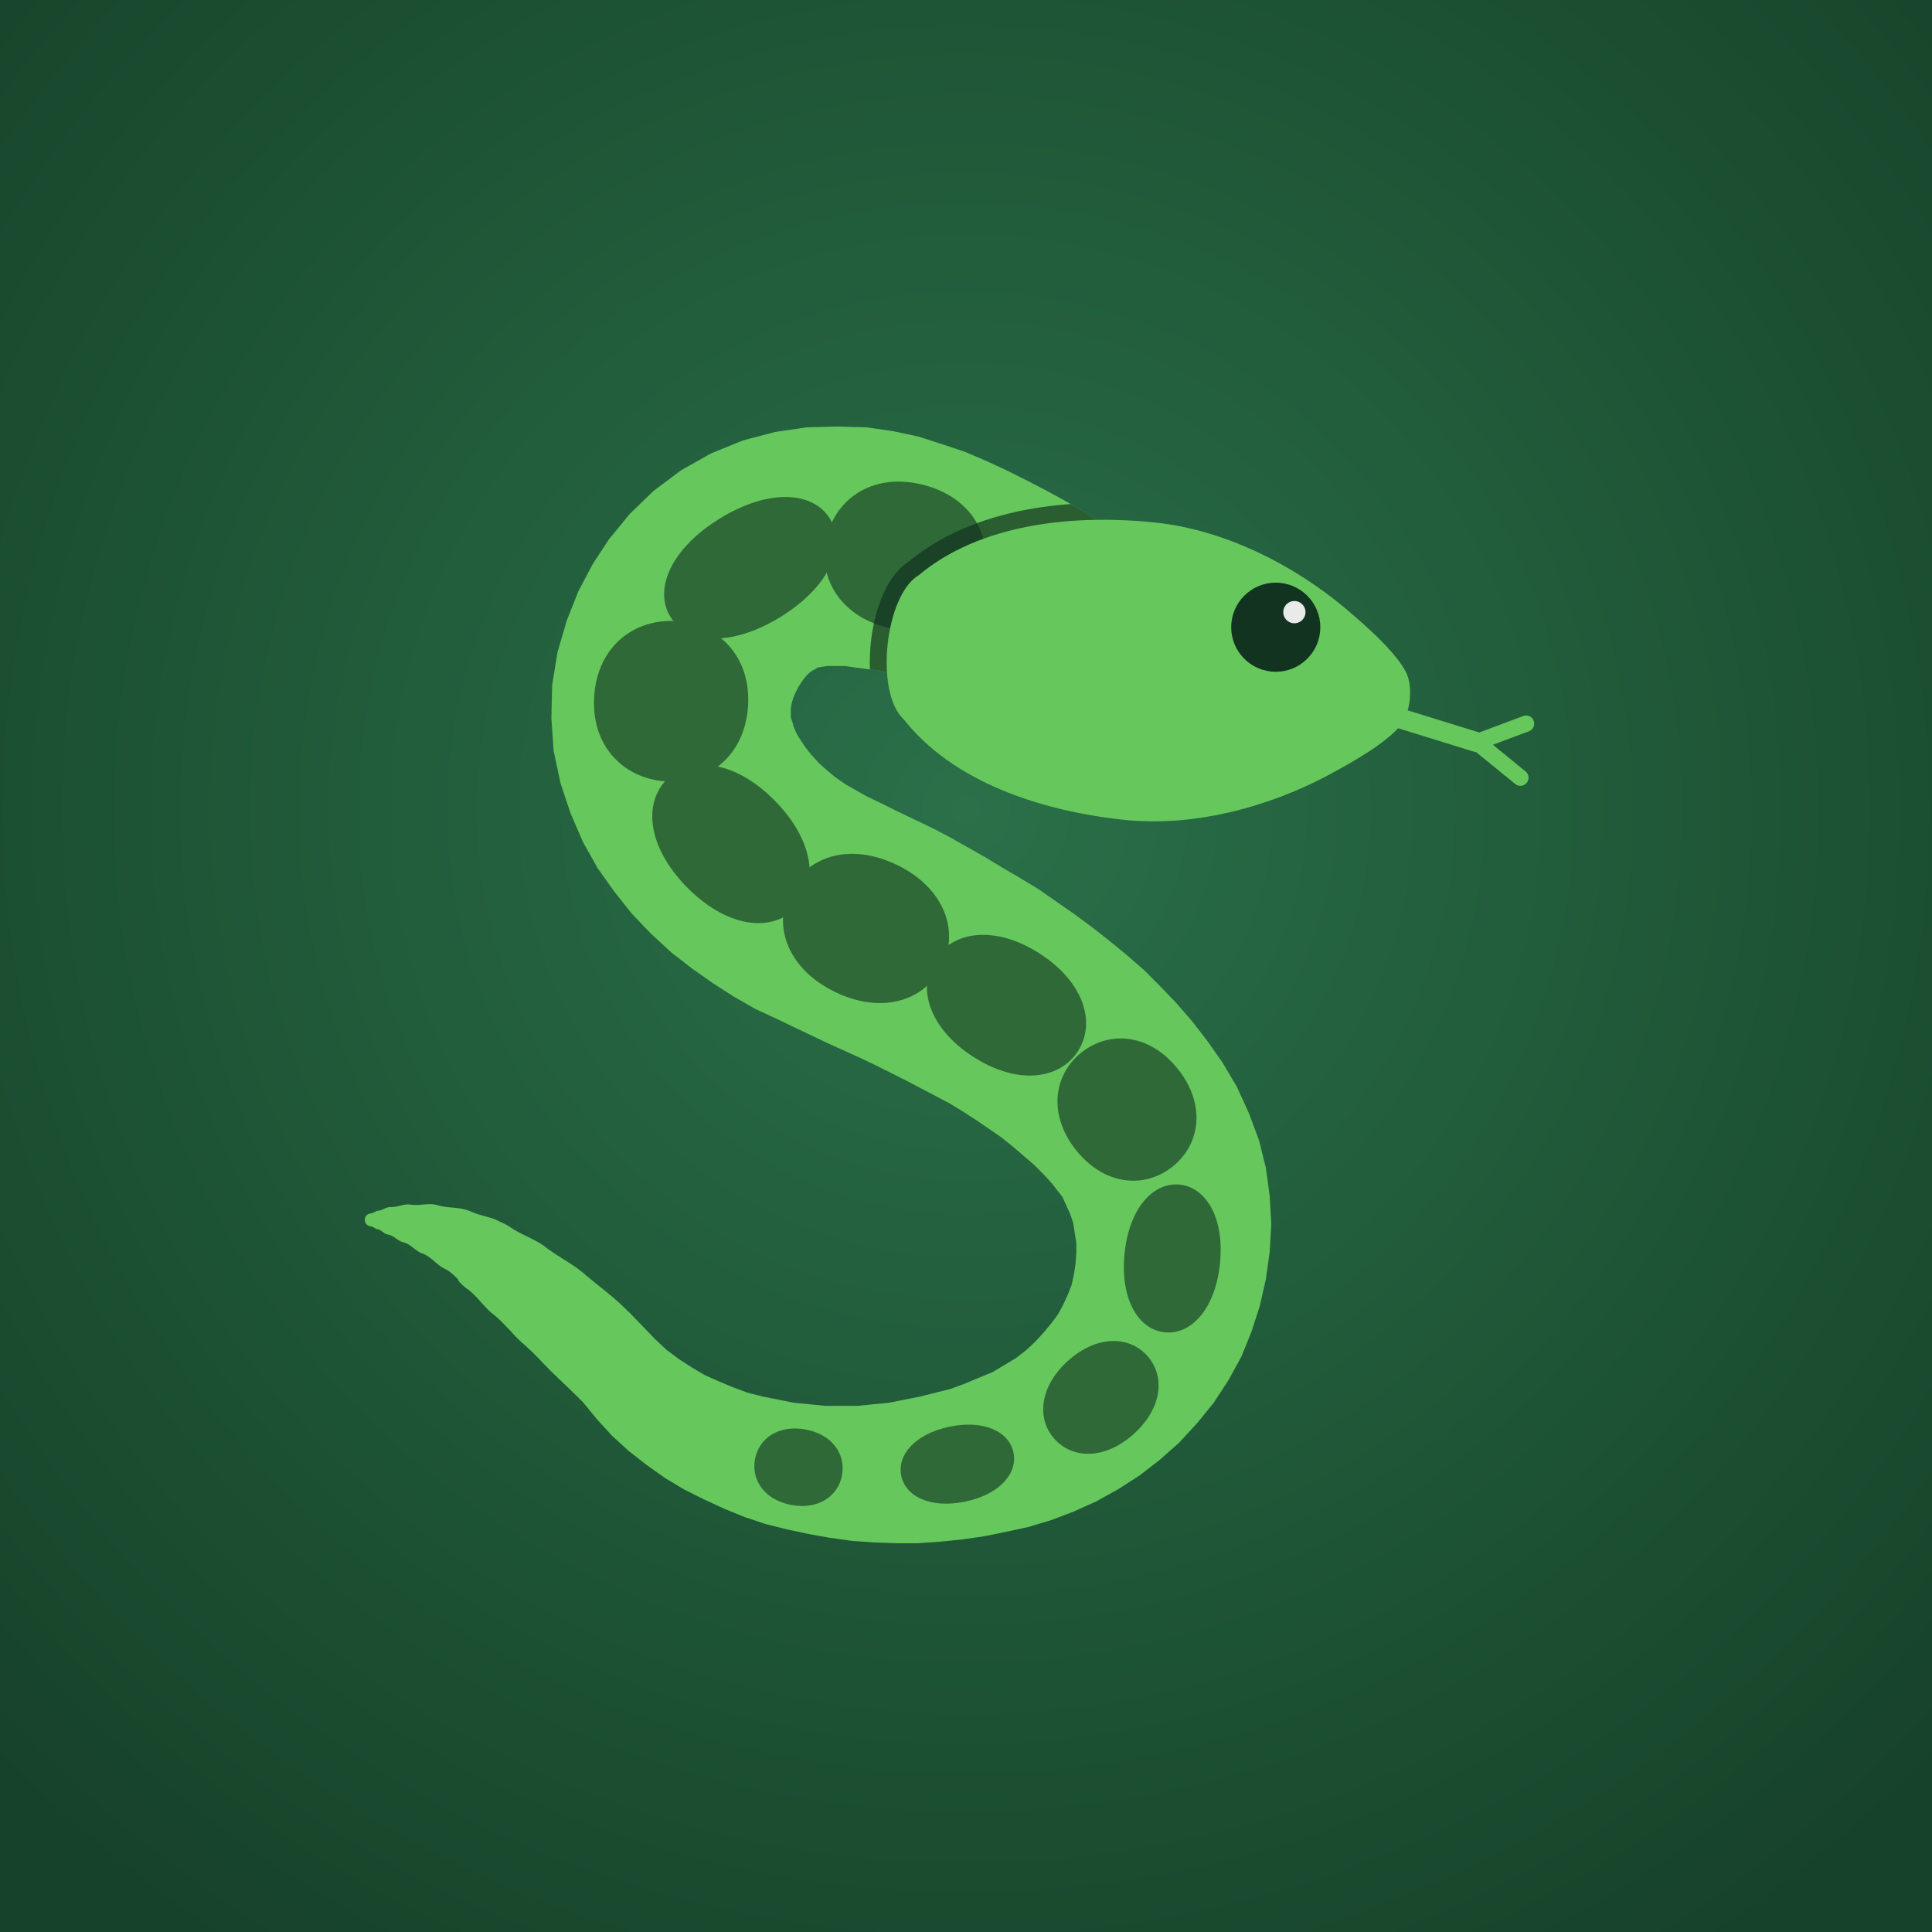
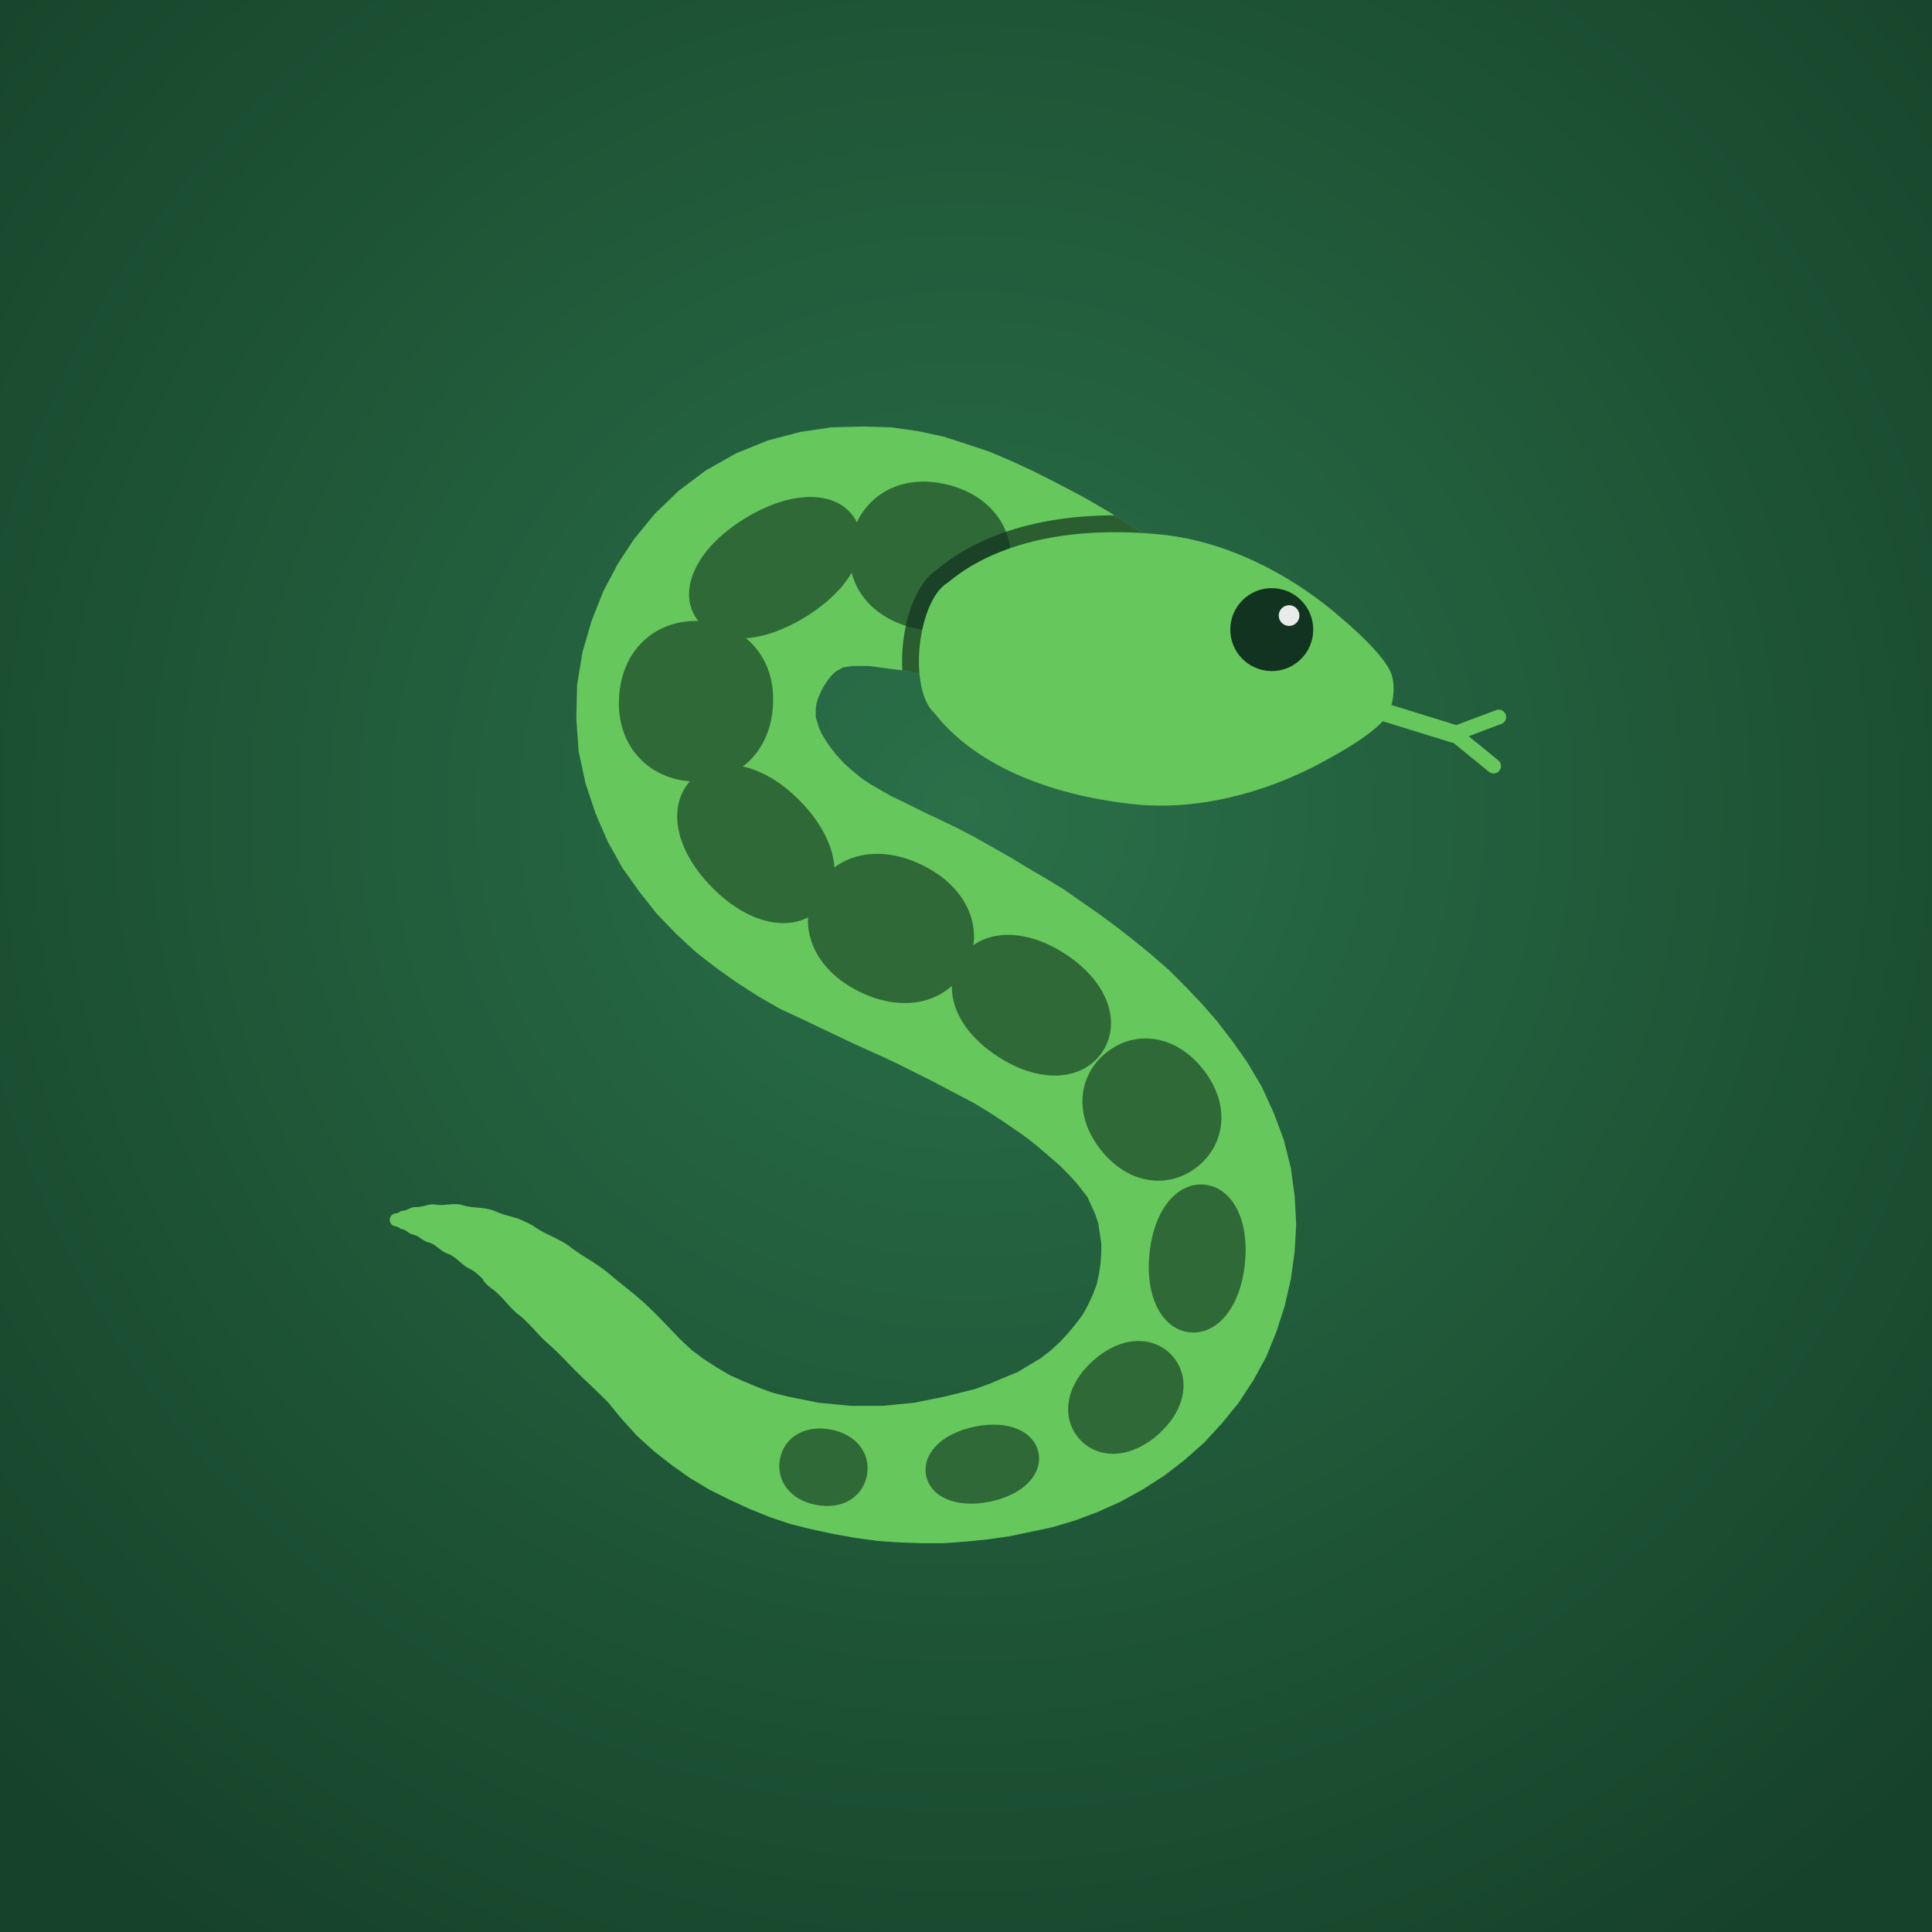
<svg xmlns="http://www.w3.org/2000/svg" viewBox="0 0 512 512">
  <defs>
    <radialGradient id="gB" cx="50%" cy="42%" r="70%">
      <stop offset="0" stop-color="#2a7049" />
      <stop offset="1" stop-color="#164229" />
    </radialGradient>
  </defs>
  <rect width="512" height="512" fill="url(#gB)" />
-   <svg x="95.88" y="111.00" width="314.24" height="300.00" viewBox="-14.5 1.0 154.5 147.5" overflow="visible">
+   <svg x="102.49" y="111.00" width="301.02" height="300.00" viewBox="-14.5 1.0 148.0 147.5" overflow="visible">
    <defs>
      <clipPath id="mB-clip">
        <path d="M94.6 23L92.5 21.6L90.4 20.1L88.3 18.7L86.1 17.2L83.9 15.8L81.7 14.4L79.4 13L77 11.6L74.6 10.3L72.1 9L69.5 7.7L66.9 6.5L64.1 5.3L61.1 4.3L58 3.3L54.7 2.6L51.2 2.1L47.5 2L43.5 2.1L39.4 2.7L35.2 3.8L31 5.5L27.1 7.7L23.5 10.4L20.4 13.4L17.7 16.7L15.6 19.9L13.7 23.5L12.2 27.3L11 31.4L10.3 35.7L10.2 40L10.5 44.3L11.4 48.5L12.7 52.4L14.3 56.1L16.2 59.5L18.4 62.6L20.7 65.5L23.2 68.1L25.8 70.5L28.5 72.6L31.2 74.5L34 76.3L36.8 77.9L39.6 79.2L41.9 80.3L44 81.3L46.1 82.3L48.3 83.3L50.3 84.2L52.4 85.2L54.4 86.2L56.4 87.2L58.3 88.2L60.2 89.2L62.1 90.2L63.9 91.3L65.6 92.4L67.2 93.5L68.8 94.6L70.3 95.8L71.7 97L73.1 98.2L74.3 99.4L75.4 100.6L76.1 101.5L76.8 102.4L77.3 103.5L77.8 104.6L78.2 105.8L78.4 107.1L78.6 108.4L78.6 109.7L78.5 111.1L78.3 112.4L78 113.8L77.5 115.1L76.9 116.4L76.2 117.7L75.3 118.9L74.3 120.1L73.2 121.3L72 122.4L70.7 123.4L69.2 124.3L67.7 125.2L66 125.9L64.1 126.7L62.2 127.4L60.2 127.9L58.2 128.4L56.2 128.8L54.2 129.2L52.1 129.4L50.1 129.6L48 129.6L45.9 129.6L43.9 129.4L41.8 129.2L39.8 128.8L37.8 128.4L35.8 127.9L33.9 127.2L32 126.4L30.2 125.6L28.5 124.6L26.8 123.5L25.2 122.3L23.7 120.9L23.26 120.43L23.02 120.18L22.79 119.94L22.55 119.7L22.32 119.45L22.08 119.21L21.85 118.96L21.61 118.72L21.38 118.48L21.14 118.24L20.9 117.99L20.67 117.75L20.43 117.51L20.19 117.28L19.94 117.04L19.7 116.8L19.45 116.57L19.21 116.33L18.96 116.11L18.7 115.88L18.45 115.66L18.19 115.44L17.93 115.22L17.67 115L17.4 114.78L17.14 114.57L16.88 114.36L16.61 114.14L16.35 113.93L16.08 113.72L15.82 113.5L15.55 113.29L15.29 113.07L15.03 112.86L14.77 112.64L14.51 112.42L14.25 112.2L13.98 111.99L13.71 111.78L13.43 111.58L13.15 111.39L12.87 111.2L12.58 111.01L12.3 110.82L12.01 110.64L11.72 110.46L11.43 110.28L11.14 110.09L10.85 109.91L10.57 109.72L10.29 109.53L10.01 109.34L9.73 109.14L9.46 108.93L9.19 108.73L8.91 108.54L8.62 108.36L8.32 108.19L8.02 108.03L7.71 107.87L7.41 107.71L7.1 107.56L6.79 107.41L6.48 107.26L6.17 107.11L5.87 106.95L5.57 106.78L5.28 106.61L5 106.43L4.72 106.24L4.43 106.06L4.13 105.9L3.82 105.75L3.51 105.61L3.05 105.39L2.53 105.18L2.13 105.06L1.77 104.96L1.42 104.86L1.06 104.76L0.71 104.66L0.37 104.54L0.03 104.41L-0.31 104.27L-0.64 104.14L-0.99 104.03L-1.35 103.95L-1.72 103.88L-2.09 103.83L-2.46 103.79L-2.83 103.76L-3.2 103.72L-3.57 103.68L-3.93 103.62L-4.29 103.55L-4.64 103.45L-4.99 103.37L-5.35 103.33L-5.72 103.32L-6.1 103.34L-6.48 103.37L-6.85 103.4L-7.22 103.43L-7.59 103.43L-7.94 103.41L-8.29 103.36L-8.65 103.35L-9.02 103.41L-9.39 103.49L-9.76 103.58L-10.12 103.66L-10.47 103.7L-10.82 103.7L-11.17 103.75L-11.53 103.9L-11.88 104.05L-12.23 104.17L-12.57 104.2L-12.91 104.39L-13.25 104.52A0.85 0.85 0 0 0 -13.27 106.22L-12.95 106.35L-12.65 106.55L-12.34 106.61L-12.04 106.76L-11.75 106.96L-11.47 107.15L-11.17 107.27L-10.88 107.33L-10.59 107.45L-10.31 107.61L-10.04 107.8L-9.77 107.98L-9.5 108.14L-9.23 108.26L-8.94 108.33L-8.67 108.44L-8.4 108.58L-8.14 108.76L-7.89 108.94L-7.64 109.14L-7.39 109.32L-7.14 109.49L-6.89 109.64L-6.62 109.75L-6.35 109.85L-6.1 109.98L-5.85 110.14L-5.61 110.31L-5.37 110.5L-5.14 110.69L-4.91 110.89L-4.68 111.08L-4.45 111.27L-4.22 111.44L-3.98 111.59L-3.72 111.73L-3.47 111.86L-3.23 112.01L-2.99 112.17L-2.76 112.36L-2.54 112.55L-2.33 112.75L-2.11 112.96L-1.94 113.14L-1.91 113.25L-1.83 113.4L-1.61 113.63L-1.39 113.85L-1.16 114.06L-0.91 114.25L-0.67 114.43L-0.42 114.62L-0.19 114.83L0.04 115.04L0.26 115.26L0.48 115.48L0.69 115.71L0.9 115.95L1.11 116.18L1.32 116.41L1.53 116.64L1.75 116.87L1.96 117.09L2.19 117.3L2.42 117.51L2.66 117.7L2.9 117.89L3.13 118.09L3.36 118.3L3.58 118.51L3.8 118.72L4.02 118.94L4.23 119.17L4.45 119.39L4.66 119.62L4.87 119.84L5.08 120.07L5.29 120.3L5.5 120.52L5.72 120.74L5.94 120.96L6.16 121.17L6.38 121.38L6.61 121.58L6.84 121.78L7.07 121.99L7.29 122.2L7.52 122.41L7.74 122.62L7.96 122.84L8.17 123.06L8.39 123.27L8.6 123.49L8.82 123.71L9.03 123.94L9.24 124.16L9.46 124.38L9.67 124.6L9.89 124.82L10.1 125.04L10.32 125.25L10.54 125.47L10.76 125.68L10.98 125.9L11.2 126.11L11.43 126.32L11.65 126.53L11.87 126.74L12.09 126.95L12.32 127.17L12.54 127.38L12.76 127.59L12.98 127.81L13.2 128.02L13.42 128.24L13.64 128.45L13.86 128.67L14.08 128.89L14.3 129.11L14.3 129.1L16.1 131.3L18.1 133.5L20.3 135.5L22.6 137.3L25 139L27.5 140.5L30.1 141.8L32.7 143L35.4 144.1L38.1 145L40.9 145.7L43.7 146.3L46.5 146.8L49.4 147.2L52.3 147.4L55.1 147.5L58 147.5L60.9 147.3L63.8 147L66.6 146.6L69.5 146L72.3 145.4L75.3 144.5L78.2 143.4L81.1 142.1L84 140.5L86.8 138.7L89.4 136.7L92 134.4L94.3 131.9L96.5 129.2L98.4 126.3L100.1 123.2L101.4 120L102.5 116.6L103.3 113.1L103.8 109.5L104 105.9L103.8 102.3L103.3 98.6L102.4 95L101.1 91.5L99.5 88L97.6 84.8L95.7 82.1L93.7 79.5L91.7 77.2L89.5 74.9L87.4 72.8L85.1 70.8L82.9 69L80.6 67.2L78.3 65.5L76 63.9L73.7 62.3L71.4 60.9L69 59.5L66.7 58.1L64.4 56.8L62.1 55.5L59.8 54.3L57.5 53.2L55.2 52.1L53 51L51.3 50.2L49.9 49.4L48.5 48.6L47.2 47.7L46 46.7L45 45.8L44.1 44.8L43.3 43.8L42.7 42.9L42.2 42.1L41.8 41.2L41.6 40.5L41.4 39.9L41.4 39.2L41.4 38.7L41.5 38.1L41.7 37.4L42 36.7L42.4 35.9L43 35L43.4 34.5L43.8 34.1L44.2 33.8L44.6 33.6L44.9 33.4L45.5 33.3L46.2 33.2L47.2 33.2L48.4 33.2L49.8 33.4L51.3 33.6L53 33.8L54.8 34.2L56.6 34.6L58.5 35.2L60.5 35.8L62.5 36.5L64.5 37.3L66.6 38.1L68.7 38.9L70.8 39.9L72.9 40.8L75 41.8L77.1 42.8L79.3 43.9L81.4 45Z" />
      </clipPath>
    </defs>
    <path class="snake-body" fill="#66c75c" d="M94.6 23L92.5 21.6L90.4 20.1L88.3 18.7L86.1 17.2L83.9 15.8L81.7 14.4L79.4 13L77 11.6L74.6 10.3L72.1 9L69.5 7.7L66.9 6.5L64.1 5.3L61.1 4.3L58 3.3L54.7 2.6L51.2 2.1L47.5 2L43.5 2.1L39.4 2.7L35.2 3.8L31 5.5L27.1 7.7L23.5 10.4L20.4 13.4L17.7 16.7L15.6 19.9L13.7 23.5L12.2 27.3L11 31.4L10.3 35.7L10.2 40L10.5 44.3L11.4 48.5L12.7 52.4L14.3 56.1L16.2 59.5L18.4 62.6L20.7 65.5L23.2 68.1L25.8 70.5L28.5 72.6L31.2 74.5L34 76.3L36.8 77.9L39.6 79.2L41.9 80.3L44 81.3L46.1 82.3L48.3 83.3L50.3 84.2L52.4 85.2L54.4 86.2L56.4 87.2L58.3 88.2L60.2 89.2L62.1 90.2L63.9 91.3L65.6 92.4L67.2 93.5L68.8 94.6L70.3 95.8L71.7 97L73.1 98.2L74.3 99.4L75.4 100.6L76.1 101.5L76.8 102.4L77.3 103.5L77.8 104.6L78.2 105.8L78.4 107.1L78.6 108.4L78.6 109.7L78.5 111.1L78.3 112.4L78 113.8L77.5 115.1L76.9 116.4L76.2 117.7L75.3 118.9L74.3 120.1L73.2 121.3L72 122.4L70.7 123.4L69.2 124.3L67.7 125.2L66 125.9L64.1 126.7L62.2 127.4L60.2 127.9L58.2 128.4L56.2 128.8L54.2 129.2L52.1 129.4L50.1 129.6L48 129.6L45.9 129.6L43.9 129.4L41.8 129.2L39.8 128.8L37.8 128.4L35.8 127.9L33.9 127.2L32 126.4L30.2 125.6L28.5 124.6L26.8 123.5L25.2 122.3L23.7 120.9L23.26 120.43L23.02 120.18L22.79 119.94L22.55 119.7L22.32 119.45L22.08 119.21L21.85 118.96L21.61 118.72L21.38 118.48L21.14 118.24L20.9 117.99L20.67 117.75L20.43 117.51L20.19 117.28L19.94 117.04L19.7 116.8L19.45 116.57L19.21 116.33L18.96 116.11L18.7 115.88L18.45 115.66L18.19 115.44L17.93 115.22L17.67 115L17.4 114.78L17.14 114.57L16.88 114.36L16.61 114.14L16.35 113.93L16.08 113.72L15.82 113.5L15.55 113.29L15.29 113.07L15.03 112.86L14.77 112.64L14.51 112.42L14.25 112.2L13.98 111.99L13.71 111.78L13.43 111.58L13.15 111.39L12.87 111.2L12.58 111.01L12.3 110.82L12.01 110.64L11.72 110.46L11.43 110.28L11.14 110.09L10.85 109.91L10.57 109.72L10.29 109.53L10.01 109.34L9.73 109.14L9.46 108.93L9.19 108.73L8.91 108.54L8.62 108.36L8.32 108.19L8.02 108.03L7.71 107.87L7.41 107.71L7.1 107.56L6.79 107.41L6.48 107.26L6.17 107.11L5.87 106.95L5.57 106.78L5.28 106.61L5 106.43L4.72 106.24L4.43 106.06L4.13 105.9L3.82 105.75L3.51 105.61L3.05 105.39L2.53 105.18L2.13 105.06L1.77 104.96L1.42 104.86L1.06 104.76L0.71 104.66L0.37 104.54L0.03 104.41L-0.31 104.27L-0.64 104.14L-0.99 104.03L-1.35 103.95L-1.72 103.88L-2.09 103.83L-2.46 103.79L-2.83 103.76L-3.2 103.72L-3.57 103.68L-3.93 103.62L-4.29 103.55L-4.64 103.45L-4.99 103.37L-5.35 103.33L-5.72 103.32L-6.1 103.34L-6.48 103.37L-6.85 103.4L-7.22 103.43L-7.59 103.43L-7.94 103.41L-8.29 103.36L-8.65 103.35L-9.02 103.41L-9.39 103.49L-9.76 103.58L-10.12 103.66L-10.47 103.7L-10.82 103.7L-11.17 103.75L-11.53 103.9L-11.88 104.05L-12.23 104.17L-12.57 104.2L-12.91 104.39L-13.25 104.52A0.85 0.85 0 0 0 -13.27 106.22L-12.95 106.35L-12.65 106.55L-12.34 106.61L-12.04 106.76L-11.75 106.96L-11.47 107.15L-11.17 107.27L-10.88 107.33L-10.59 107.45L-10.31 107.61L-10.04 107.8L-9.77 107.98L-9.5 108.14L-9.23 108.26L-8.94 108.33L-8.67 108.44L-8.4 108.58L-8.14 108.76L-7.89 108.94L-7.64 109.14L-7.39 109.32L-7.14 109.49L-6.89 109.64L-6.62 109.75L-6.35 109.85L-6.1 109.98L-5.85 110.14L-5.61 110.31L-5.37 110.5L-5.14 110.69L-4.91 110.89L-4.68 111.08L-4.45 111.27L-4.22 111.44L-3.98 111.59L-3.72 111.73L-3.47 111.86L-3.23 112.01L-2.99 112.17L-2.76 112.36L-2.54 112.55L-2.33 112.75L-2.11 112.96L-1.94 113.14L-1.91 113.25L-1.83 113.4L-1.61 113.63L-1.39 113.85L-1.16 114.06L-0.91 114.25L-0.67 114.43L-0.42 114.62L-0.19 114.83L0.04 115.04L0.26 115.26L0.48 115.48L0.69 115.71L0.9 115.95L1.11 116.18L1.32 116.41L1.53 116.64L1.75 116.87L1.96 117.09L2.19 117.3L2.42 117.51L2.66 117.7L2.9 117.89L3.13 118.09L3.36 118.3L3.58 118.51L3.8 118.72L4.02 118.94L4.23 119.17L4.45 119.39L4.66 119.62L4.87 119.84L5.08 120.07L5.29 120.3L5.5 120.52L5.72 120.74L5.94 120.96L6.16 121.17L6.38 121.38L6.61 121.58L6.84 121.78L7.07 121.99L7.29 122.2L7.52 122.41L7.74 122.62L7.96 122.84L8.17 123.06L8.39 123.27L8.6 123.49L8.82 123.71L9.03 123.94L9.24 124.16L9.46 124.38L9.67 124.6L9.89 124.82L10.1 125.04L10.32 125.25L10.54 125.47L10.76 125.68L10.98 125.9L11.2 126.11L11.43 126.32L11.65 126.53L11.87 126.74L12.09 126.95L12.32 127.17L12.54 127.38L12.76 127.59L12.98 127.81L13.2 128.02L13.42 128.24L13.64 128.45L13.86 128.67L14.08 128.89L14.3 129.11L14.3 129.1L16.1 131.3L18.1 133.5L20.3 135.5L22.6 137.3L25 139L27.5 140.5L30.1 141.8L32.7 143L35.4 144.1L38.1 145L40.9 145.7L43.7 146.3L46.5 146.8L49.4 147.2L52.3 147.4L55.1 147.5L58 147.5L60.9 147.3L63.8 147L66.6 146.6L69.5 146L72.3 145.4L75.3 144.5L78.2 143.4L81.1 142.1L84 140.5L86.8 138.7L89.4 136.7L92 134.4L94.3 131.9L96.5 129.2L98.4 126.3L100.1 123.2L101.4 120L102.5 116.6L103.3 113.1L103.8 109.5L104 105.9L103.8 102.3L103.3 98.6L102.4 95L101.1 91.5L99.5 88L97.6 84.8L95.7 82.1L93.7 79.5L91.7 77.2L89.5 74.9L87.4 72.8L85.1 70.8L82.9 69L80.6 67.2L78.3 65.5L76 63.9L73.7 62.3L71.4 60.9L69 59.5L66.7 58.1L64.4 56.8L62.1 55.5L59.8 54.3L57.5 53.2L55.2 52.1L53 51L51.3 50.2L49.9 49.4L48.5 48.6L47.2 47.7L46 46.7L45 45.8L44.1 44.8L43.3 43.8L42.7 42.9L42.2 42.1L41.8 41.2L41.6 40.5L41.4 39.9L41.4 39.2L41.4 38.7L41.5 38.1L41.7 37.4L42 36.7L42.4 35.9L43 35L43.4 34.5L43.8 34.1L44.2 33.8L44.6 33.6L44.9 33.4L45.5 33.3L46.2 33.2L47.2 33.2L48.4 33.2L49.8 33.4L51.3 33.6L53 33.8L54.8 34.2L56.6 34.6L58.5 35.2L60.5 35.8L62.5 36.5L64.5 37.3L66.6 38.1L68.7 38.9L70.8 39.9L72.9 40.8L75 41.8L77.1 42.8L79.3 43.9L81.4 45Z" />
    <g clip-path="url(#mB-clip)">
      <g fill="#173d27" opacity="0.68">
        <g transform="translate(56.3 18.9) rotate(-165.4) scale(0.93)">
          <path d="M0 -10.32 C7.02 -10.32, 11.32 -5.68, 11.32 0 C11.32 5.68, 7.02 10.32, 0 10.32 C-7.02 10.32, -11.32 5.68, -11.32 0 C-11.32 -5.68, -7.02 -10.32, 0 -10.32 Z" />
        </g>
        <g transform="translate(36.1 20.4) rotate(148.4) scale(0.93)">
          <path d="M0 -8.10 C8.14 -8.10, 13.12 -4.46, 13.12 0 C13.12 4.46, 8.14 8.10, 0 8.10 C-8.14 8.10, -13.12 4.46, -13.12 0 C-13.12 -4.46, -8.14 -8.10, 0 -8.10 Z" />
        </g>
        <g transform="translate(25.8 37.8) rotate(93.9) scale(0.93)">
          <path d="M0 -10.80 C6.97 -10.80, 11.25 -5.94, 11.25 0 C11.25 5.94, 6.97 10.80, 0 10.80 C-6.97 10.80, -11.25 5.94, -11.25 0 C-11.25 -5.94, -6.97 -10.80, 0 -10.80 Z" />
        </g>
        <g transform="translate(33.6 56.4) rotate(45.4) scale(0.93)">
          <path d="M0 -8.64 C7.91 -8.64, 12.75 -4.75, 12.75 0 C12.75 4.75, 7.91 8.64, 0 8.64 C-7.91 8.64, -12.75 4.75, -12.75 0 C-12.75 -4.75, -7.91 -8.64, 0 -8.64 Z" />
        </g>
        <g transform="translate(51.2 67.4) rotate(25.7) scale(0.93)">
          <path d="M0 -9.90 C7.36 -9.90, 11.88 -5.45, 11.88 0 C11.88 5.45, 7.36 9.90, 0 9.90 C-7.36 9.90, -11.88 5.45, -11.88 0 C-11.88 -5.45, -7.36 -9.90, 0 -9.90 Z" />
        </g>
        <g transform="translate(69.5 77.4) rotate(32.8) scale(0.93)">
          <path d="M0 -8.60 C7.38 -8.60, 11.90 -4.73, 11.90 0 C11.90 4.73, 7.38 8.60, 0 8.60 C-7.38 8.60, -11.90 4.73, -11.90 0 C-11.90 -4.73, -7.38 -8.60, 0 -8.60 Z" />
        </g>
        <g transform="translate(85.2 91.0) rotate(51.4) scale(0.93)">
          <path d="M0 -9.12 C6.34 -9.12, 10.23 -5.02, 10.23 0 C10.23 5.02, 6.34 9.12, 0 9.12 C-6.34 9.12, -10.23 5.02, -10.23 0 C-10.23 -5.02, -6.34 -9.12, 0 -9.12 Z" />
        </g>
        <g transform="translate(91.1 110.4) rotate(95.7) scale(0.93)">
          <path d="M0 -6.72 C6.45 -6.72, 10.40 -3.69, 10.40 0 C10.40 3.69, 6.45 6.72, 0 6.72 C-6.45 6.72, -10.40 3.69, -10.40 0 C-10.40 -3.69, -6.45 -6.72, 0 -6.72 Z" />
        </g>
        <g transform="translate(81.8 128.5) rotate(138.0) scale(0.93)">
          <path d="M0 -6.89 C5.41 -6.89, 8.73 -3.79, 8.73 0 C8.73 3.79, 5.41 6.89, 0 6.89 C-5.41 6.89, -8.73 3.79, -8.73 0 C-8.73 -3.79, -5.41 -6.89, 0 -6.89 Z" />
        </g>
        <g transform="translate(63.1 137.2) rotate(168.3) scale(0.93)">
          <path d="M0 -5.36 C4.98 -5.36, 8.03 -2.95, 8.03 0 C8.03 2.95, 4.98 5.36, 0 5.36 C-4.98 5.36, -8.03 2.95, -8.03 0 C-8.03 -2.95, -4.98 -5.36, 0 -5.36 Z" />
        </g>
        <g transform="translate(42.4 137.6) rotate(-169.7) scale(0.93)">
          <path d="M0 -5.38 C3.85 -5.38, 6.20 -2.96, 6.20 0 C6.20 2.96, 3.85 5.38, 0 5.38 C-3.85 5.38, -6.20 2.96, -6.20 0 C-6.20 -2.96, -3.85 -5.38, 0 -5.38 Z" />
        </g>
        <g transform="translate(88.0 34.0) rotate(6.0) scale(0.93)">
          <path d="M-30 -8.0 C-24 -14.2, -14 -16.6, -4 -16.5 C4.5 -16.3, 12.6 -12.6, 18.2 -8.6 C21.4 -6.4, 23.6 -4.5, 24.6 -3.0 C25.6 -1.5, 25.6 1.5, 24.6 3.0 C23.6 4.5, 21.4 6.4, 18.2 8.6 C12.6 12.6, 4.5 16.3, -4 16.5 C-14 16.6, -24 14.2, -30 8.0 C-33.5 5.4, -33.5 -5.4, -30 -8.0 Z" />
        </g>
      </g>
    </g>
    <g clip-path="url(#mB-clip)">
-       <g transform="translate(88.0 34.0) rotate(6) translate(-24 0) scale(1.18) translate(24 0)">
-         <path d="M-30 -8.0 C-24 -14.2, -14 -16.6, -4 -16.5 C4.5 -16.3, 12.6 -12.6, 18.2 -8.6 C21.4 -6.4, 23.6 -4.5, 24.6 -3.0 C25.6 -1.5, 25.6 1.5, 24.6 3.0 C23.6 4.5, 21.4 6.4, 18.2 8.6 C12.6 12.6, 4.5 16.3, -4 16.5 C-14 16.6, -24 14.2, -30 8.0 C-33.5 5.4, -33.5 -5.4, -30 -8.0 Z" fill="none" stroke="#123320" stroke-opacity="0.7" stroke-width="3.73" />
+       <g transform="translate(88.0 34.0) rotate(6) translate(-24 0) scale(1.07) translate(24 0)">
+         <path d="M-30 -8.0 C-24 -14.2, -14 -16.6, -4 -16.5 C4.5 -16.3, 12.6 -12.6, 18.2 -8.6 C21.4 -6.4, 23.6 -4.5, 24.6 -3.0 C25.6 -1.5, 25.6 1.5, 24.6 3.0 C23.6 4.5, 21.4 6.4, 18.2 8.6 C12.6 12.6, 4.5 16.3, -4 16.5 C-14 16.6, -24 14.2, -30 8.0 C-33.5 5.4, -33.5 -5.4, -30 -8.0 Z" fill="none" stroke="#123320" stroke-opacity="0.7" stroke-width="4.11" />
      </g>
    </g>
-     <g class="snake-head" transform="translate(88.0 34.0) rotate(6) translate(-24 0) scale(1.18) translate(24 0)">
+     <g class="snake-head" transform="translate(88.0 34.0) rotate(6) translate(-24 0) scale(1.07) translate(24 0)">
      <path d="M-30 -8.0 C-24 -14.2, -14 -16.6, -4 -16.5 C4.5 -16.3, 12.6 -12.6, 18.2 -8.6 C21.4 -6.4, 23.6 -4.5, 24.6 -3.0 C25.6 -1.5, 25.6 1.5, 24.6 3.0 C23.6 4.5, 21.4 6.4, 18.2 8.6 C12.6 12.6, 4.5 16.3, -4 16.5 C-14 16.6, -24 14.2, -30 8.0 C-33.5 5.4, -33.5 -5.4, -30 -8.0 Z" fill="#66c75c" />
-       <circle cx="9.8" cy="-6.4" r="4.92" fill="#123320" />
-       <circle cx="11.67" cy="-8.27" r="1.23" fill="#fff" fill-opacity="0.9" />
+       <circle cx="9.8" cy="-6.4" r="5.05" fill="#123320" />
+       <circle cx="11.72" cy="-8.32" r="1.26" fill="#fff" fill-opacity="0.9" />
      <path d="M24.6 2.2 L33.2 3.9" fill="none" stroke="#66c75c" stroke-width="2.2" stroke-linecap="round" />
      <path d="M33.2 3.9 L38.4 1.3" fill="none" stroke="#66c75c" stroke-width="1.8" stroke-linecap="round" />
      <path d="M33.2 3.9 L38.4 7.3" fill="none" stroke="#66c75c" stroke-width="1.8" stroke-linecap="round" />
    </g>
  </svg>
</svg>
